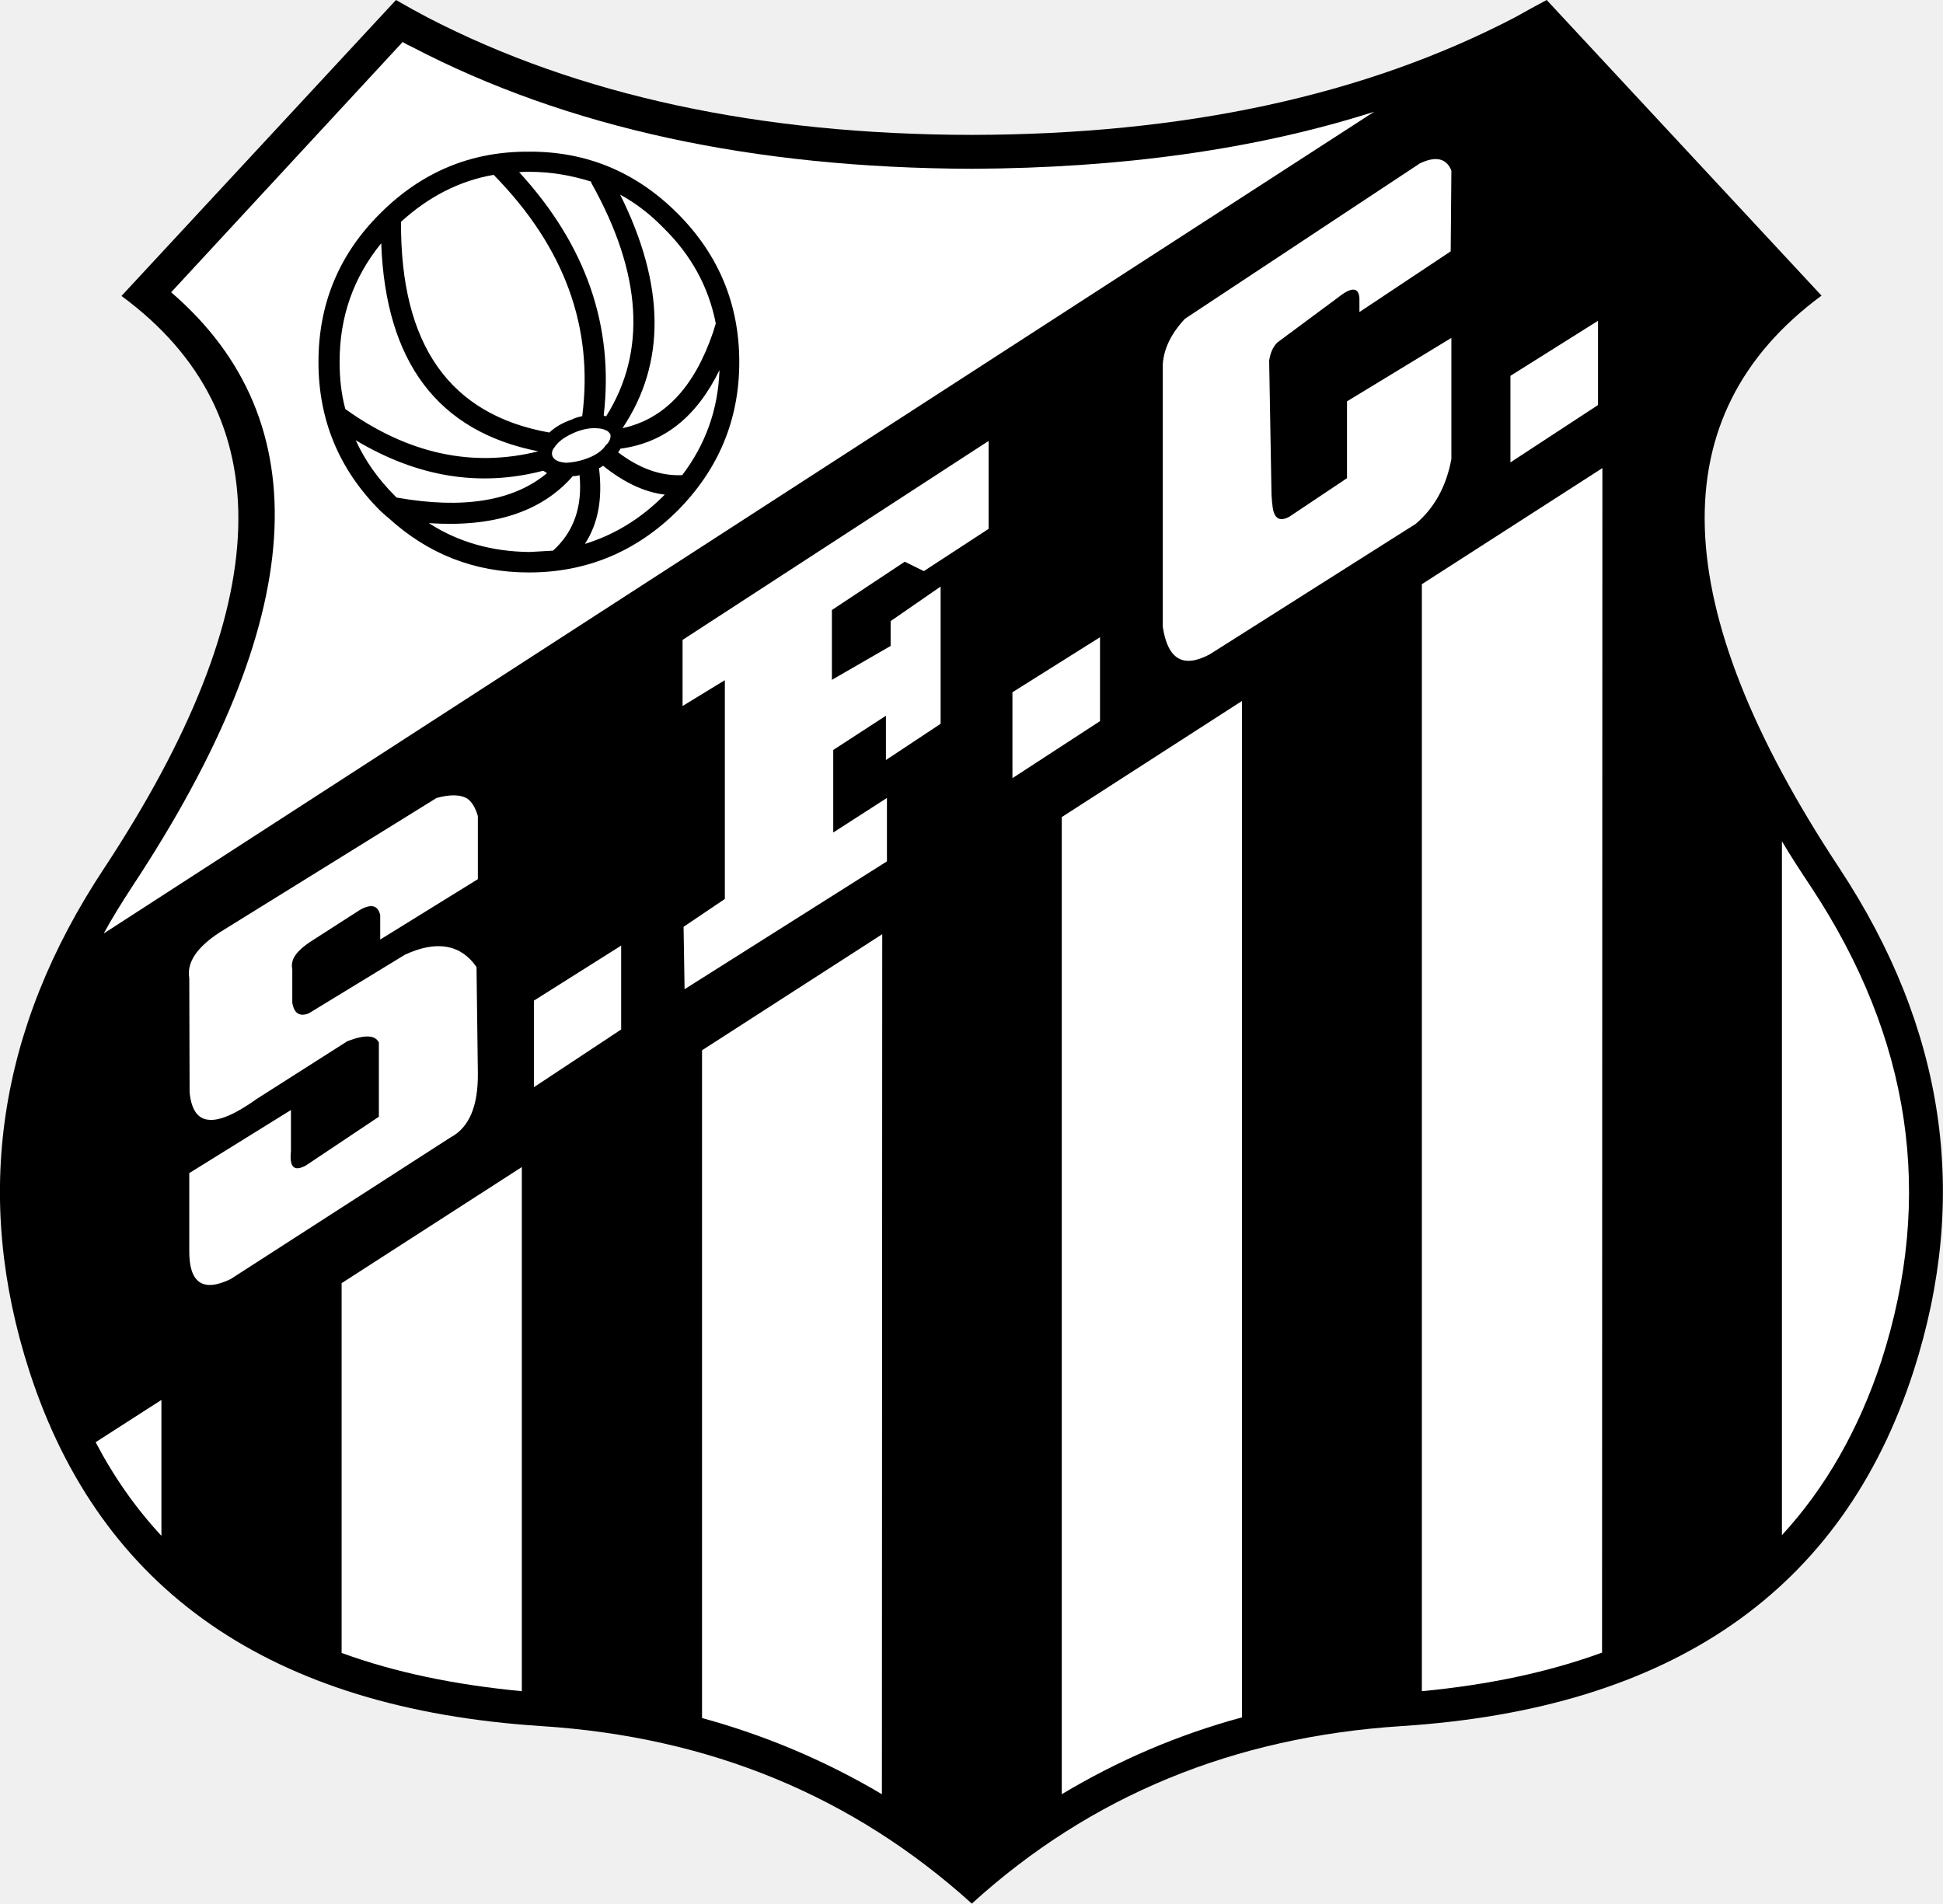
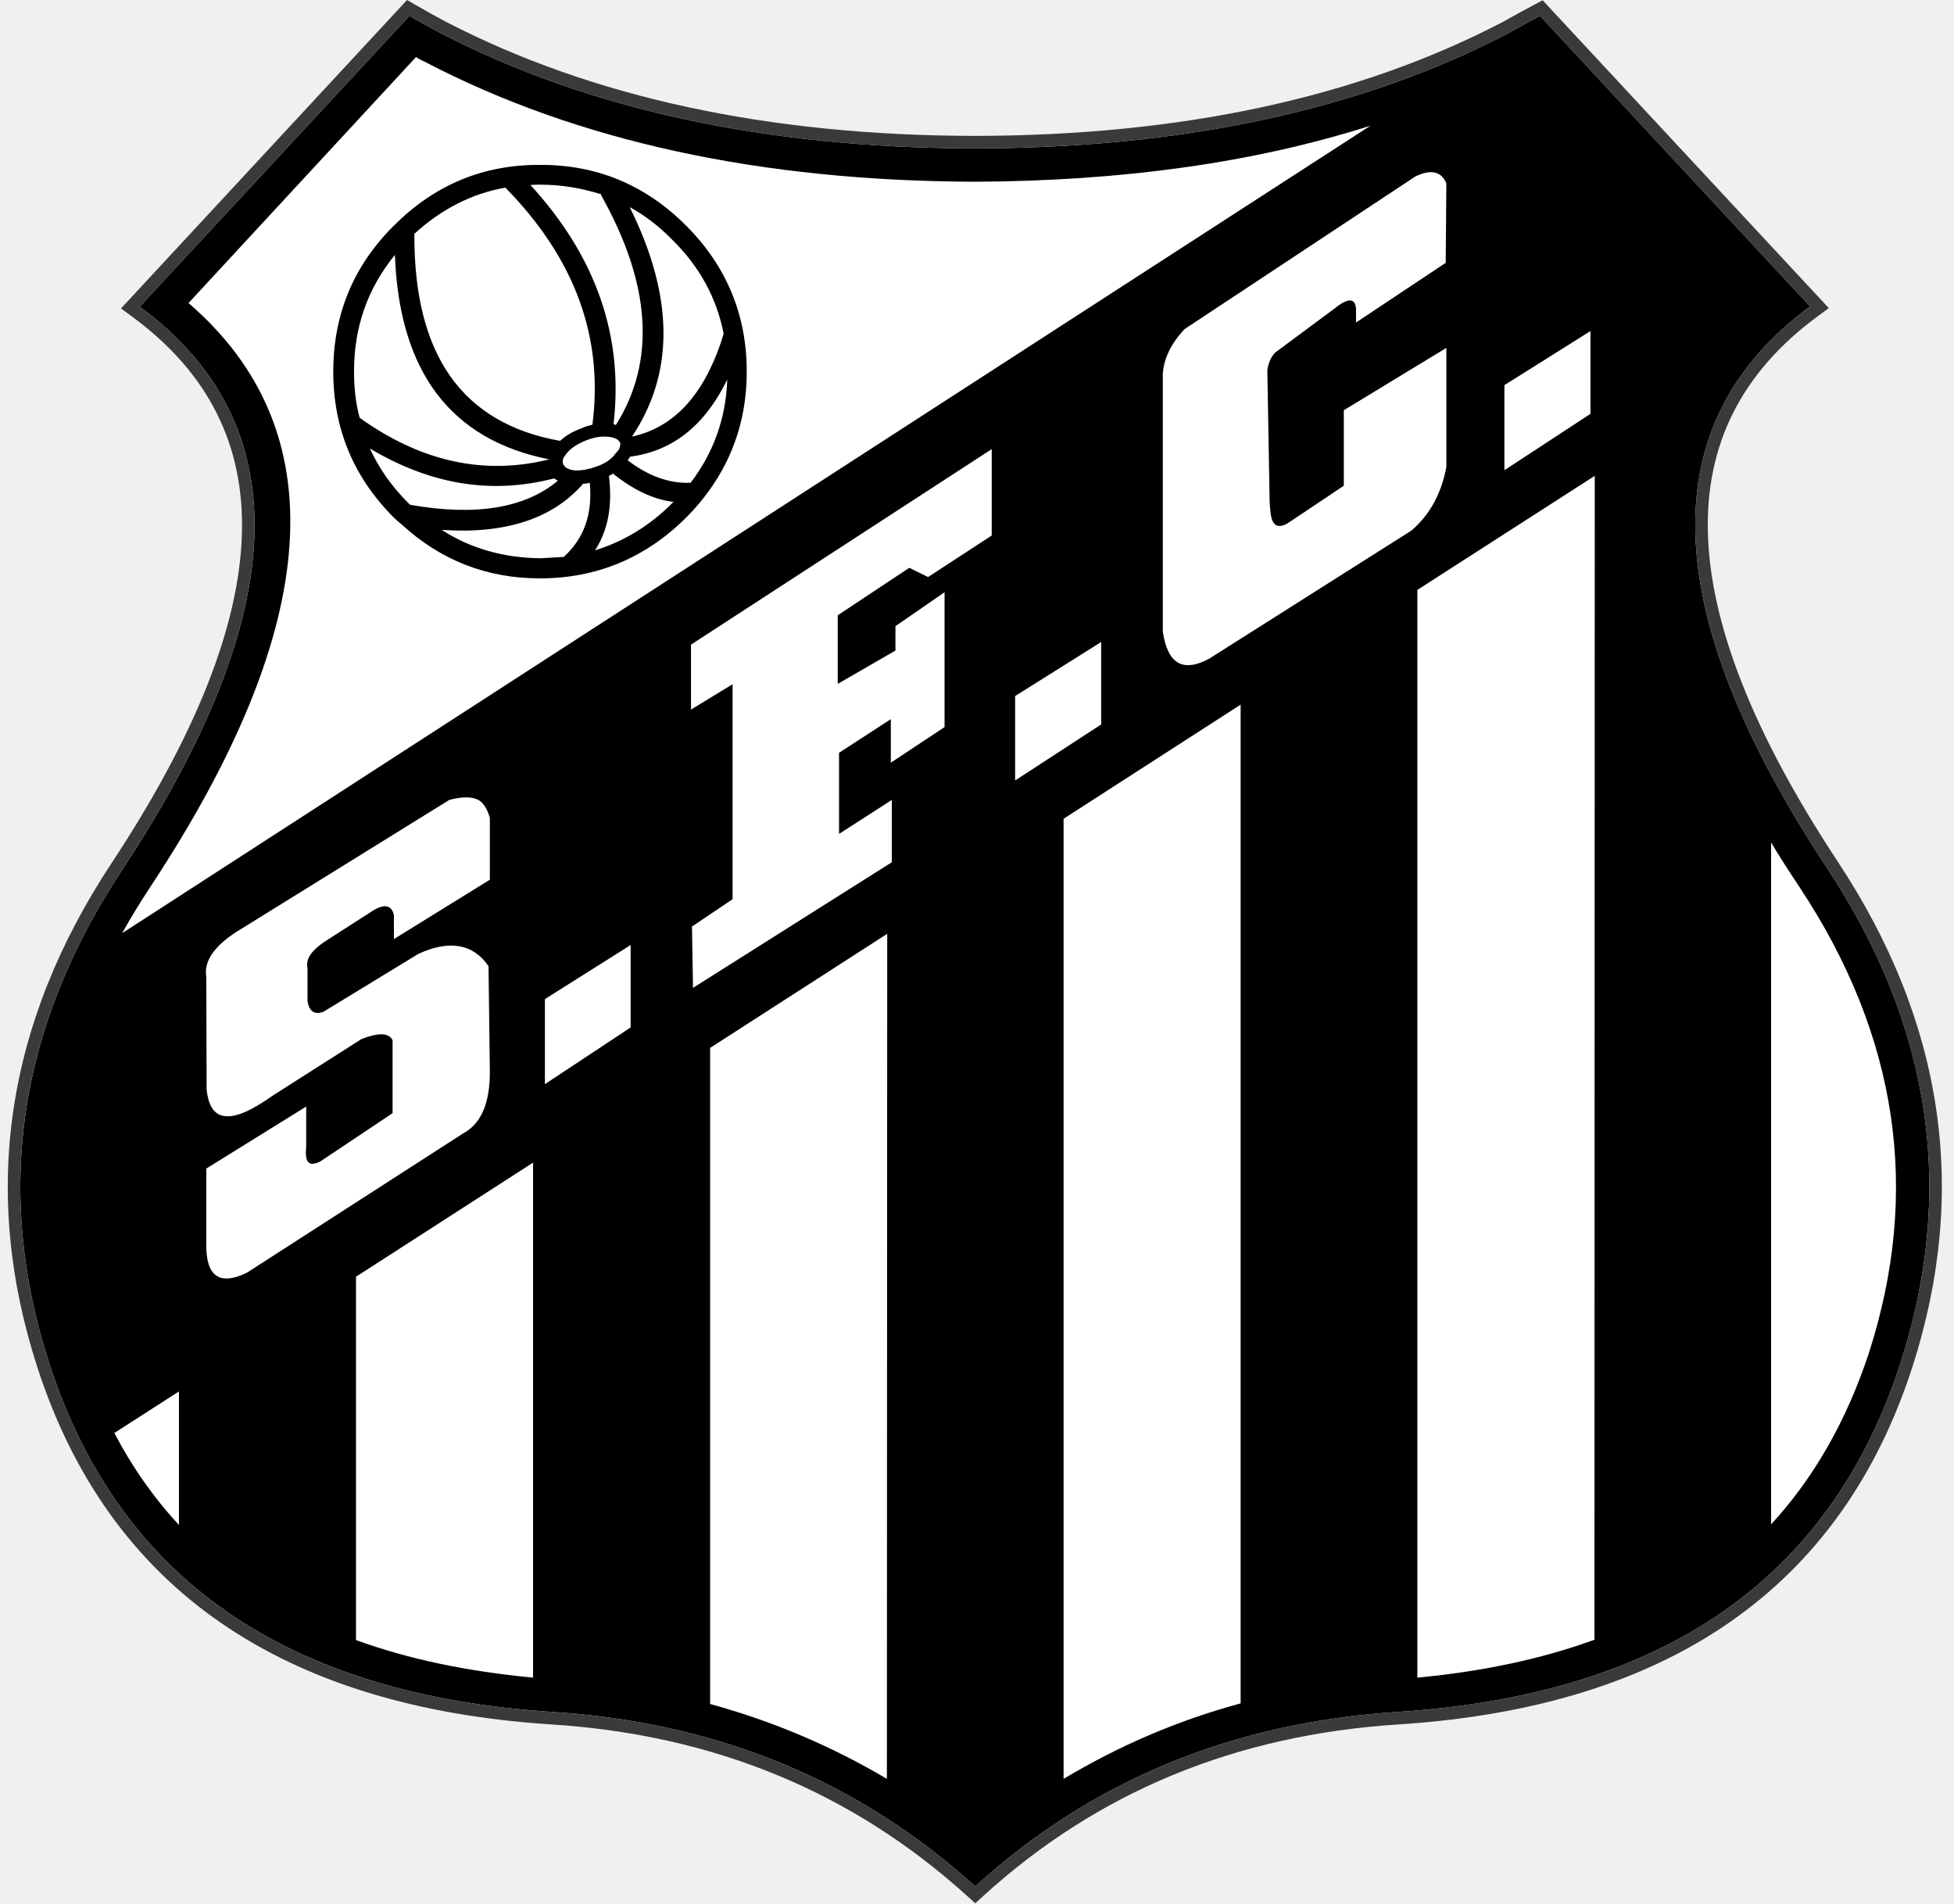
- <svg xmlns="http://www.w3.org/2000/svg" version="1.1" id="Layer_1" x="0px" y="0px" viewBox="0 0 579 567.3" style="enable-background:new 0 0 579 567.3;" xml:space="preserve">
-   <style type="text/css">
- 	.st0{fill:#FFFFFF;}
- </style>
-   <g>
-     <path d="M460.9,0c-3.2,1.7-6.3,3.4-9.5,5.2c-44.7,23.3-98.6,34.9-161.9,35c-63.3-0.1-117.3-11.8-162.1-35c-3.2-1.7-6.3-3.4-9.4-5.2   L36.2,88.2c48.1,35.4,46.4,92.3-5.2,170.6c-31.7,47.9-39.1,97.9-22.2,150C30,474.1,80.8,509.2,161.3,514.4   c50.1,3.2,92.8,20.8,128.3,52.9c35.3-32.1,78-49.7,128.1-52.9c80.5-5.2,131.3-40.3,152.5-105.7c16.8-52.1,9.5-102.1-22.1-150   c-51.7-78.3-53.4-135.1-5.3-170.6L460.9,0z" />
-     <path class="st0" d="M122.8,14c-0.9-0.4-1.9-0.9-2.8-1.5L51,87.1c44.7,38.5,40.9,97.6-11.6,177.1c-3,4.6-6,9.4-8.5,14L409.5,33.3   C374.1,44.6,334,50.1,289.6,50.3C224.5,50.1,169,38.1,122.8,14" />
-     <path class="st0" d="M262.9,278.4L209.2,313v199c19,5.2,36.9,12.8,53.6,22.7L262.9,278.4z" />
-     <path class="st0" d="M370.1,208.9l-53.7,34.6v291.2c16.7-10,34.5-17.7,53.7-22.9V208.9z" />
-     <path class="st0" d="M155.5,347.8l-53.7,34.6v110.2c15.9,5.8,33.7,9.5,53.7,11.4V347.8z" />
-     <path class="st0" d="M48.1,417.2l-19.6,12.6c5.4,10.3,11.9,19.6,19.6,27.9V417.2z" />
-     <path class="st0" d="M477.5,139.5l-53.8,34.6V504c20-1.9,37.8-5.7,53.7-11.5L477.5,139.5z" />
-     <path class="st0" d="M539.6,264.2c-3-4.5-6-9.1-8.6-13.5v206.8c13-14.1,22.9-31.5,29.6-51.8C576.5,356.5,569.5,309.4,539.6,264.2" />
-     <path class="st0" d="M432.5,50.8c-1.5-3.6-4.6-4.4-9.4-2.1l-70,46.3c-4.2,4.5-6.3,9-6.6,13.6v78.2c1.5,9.8,6.1,12.4,14,8.2   l61.4-38.9c5.6-4.8,9.1-11.2,10.6-19.3v-36.1l-31.1,18.9v22.9l-17.2,11.5c-2,1.1-3.4,0.9-4.2-0.4c-0.7-1.1-0.9-3-1.1-6.2l-0.7-39.9   c0.3-2.2,1.1-4.1,2.4-5.4l18.2-13.5c4-3.2,6.1-3,6.3,0.3V93l27.2-18.1L432.5,50.8L432.5,50.8z" />
-     <polygon class="st0" points="275.3,170.2 294.6,157.6 294.6,131.4 203.4,190.7 203.4,210.4 216,202.7 216,267.9 203.7,276.2    204,294.8 264.3,256.7 264.3,237.8 248.3,248.1 248.3,223.5 264,213.3 264,226.5 280.3,215.7 280.3,174.8 265.4,185.1 265.4,192.5    247.9,202.6 247.9,181.8 269.6,167.4  " />
-     <polygon class="st0" points="185.1,306.8 185.1,281.8 159.1,298.2 159.1,324  " />
-     <polygon class="st0" points="301.7,206.3 301.7,231.9 327.8,214.9 327.8,189.9  " />
-     <path class="st0" d="M139.1,237.9c-2-1.1-4.9-1.2-9-0.1l-64.7,40.1c-6.7,4.4-9.8,8.9-9,13.6l0.1,34c0.5,5.2,2.4,7.9,5.6,8.2   c3.3,0.4,8.1-1.7,14.4-6.2l27-17.2c5.2-2,8.3-1.9,9.4,0.4v22.1l-21.7,14.5c-3.6,2-5,0.5-4.5-4.2v-12.3l-30.3,18.8v23   c-0.1,9.7,4,12.6,12.3,8.6l65.5-42.2c5.7-3,8.3-9.5,8.2-19.2l-0.4-31.6c-4.6-6.7-11.8-8.1-21.3-3.7L92,302   c-2.8,1.1-4.4-0.1-4.9-3.2v-9.9c-0.3-1.5,0-2.9,0.9-4.2c0.9-1.3,2.5-2.8,5.2-4.5l14-9c3.3-1.9,5.4-1.5,6.1,1.5v7.3l29.1-18v-18.8   C141.6,240.5,140.5,238.8,139.1,237.9" />
-     <polygon class="st0" points="476.2,120.7 476.2,95.6 450.1,112 450.1,137.8  " />
-     <path d="M220.3,107.9c0-17.3-6.2-32.1-18.4-44.3c-12.3-12.3-27.1-18.5-44.3-18.4c-17.3-0.1-32,6.1-44.3,18.4   c-12.3,12.2-18.4,27-18.4,44.3c0,17.2,6.1,32,18.4,44.3c0.8,0.7,1.6,1.5,2.4,2.1c11.8,10.8,25.7,16.3,41.9,16.3   c17.2,0,32-6.2,44.3-18.4C214.1,139.9,220.3,125.1,220.3,107.9 M154.7,51.3L154.7,51.3c1.1-0.1,2-0.1,3-0.1   c6.6,0,12.6,1.1,18.4,2.9c0.1,0.1,0.1,0.3,0.1,0.4c15.2,27.1,16.5,50.4,4.4,69.6c-0.1-0.1-0.4-0.1-0.7-0.3   C183,97.3,174.7,73.1,154.7,51.3 M176.5,127.6L176.5,127.6c0.7,0,1.5,0,2.2,0.1c0.9,0.1,1.7,0.4,2.4,0.8c0.3,0.3,0.5,0.5,0.8,0.9   v0.1c0,0.3,0.1,0.5,0,0.9c-0.1,0.7-0.5,1.5-1.3,2.2c-0.4,0.5-0.8,1.1-1.3,1.5c-1.2,1.1-2.8,2-4.6,2.6c-2.2,0.8-4.4,1.2-6.3,1.2   c-0.3-0.1-0.5-0.1-0.8-0.1c-1.5-0.3-2.4-0.8-2.9-1.7c-0.4-0.9-0.3-1.9,0.7-3c0,0,0.1-0.1,0.1-0.3h0.1c1.3-1.7,3.4-3,6.1-4.1   C173.2,128.1,174.9,127.7,176.5,127.6 M173.5,124L173.5,124c-1.2,0.3-2.1,0.5-3.3,1.1c-2.6,0.9-4.8,2.2-6.5,3.8   c-29.8-5.3-44.4-26.2-44.2-62.8c8.1-7.4,17.3-12.2,27.6-14C168.3,73.7,176.9,97.6,173.5,124 M213.3,96.4L213.3,96.4   c-0.3,0.8-0.5,1.7-0.8,2.6c-5.6,16.4-14.5,25.9-27,28.6c13-19.4,12.7-42.7-0.7-69.6c4.6,2.5,8.9,5.8,12.8,9.8   C206,76,211.2,85.6,213.3,96.4 M198.1,147.4L198.1,147.4c-0.1,0.1-0.3,0.3-0.4,0.4c-6.9,6.9-14.7,11.6-23.4,14.3   c4-6.2,5.3-13.6,4.2-22.6c0.4-0.1,0.8-0.4,1.2-0.7C185.8,143.7,192,146.7,198.1,147.4 M184.2,134.8L184.2,134.8   c0.3-0.4,0.5-0.7,0.7-1.1c13-1.7,22.7-9.5,29.5-23.4c-0.4,11.8-4.2,22.2-11.1,31.3C196.9,141.9,190.5,139.6,184.2,134.8    M161.8,140.3L161.8,140.3c0.4,0.1,0.7,0.4,1.2,0.7c-9.9,8.3-24.9,10.8-44.7,7.3c-0.3-0.1-0.4-0.3-0.5-0.4   c-5.2-5.2-9-10.6-11.8-16.7C124.4,142.2,142.9,145.2,161.8,140.3 M170.6,142L170.6,142v-0.1c0.7,0,1.5-0.1,2.1-0.3   c0.9,9.4-1.7,16.9-7.9,22.5c-2.2,0.1-4.6,0.3-7,0.4c-11.1-0.1-21.2-2.9-30-8.6C147,157.2,161.3,152.6,170.6,142 M102.9,121.9   L102.9,121.9c-1.2-4.5-1.7-9.1-1.7-14.1c0-13.4,4.1-25.1,12.4-35.3c1.3,35.4,16.9,56.1,46.8,62   C140.8,139.4,121.6,135.3,102.9,121.9" />
-   </g>
+ <svg xmlns="http://www.w3.org/2000/svg" width="77" height="75" viewBox="0 0 77 75" fill="none">
+   <path d="M60.687 0.625C60.271 0.846 59.868 1.067 59.453 1.301C53.645 4.328 46.642 5.835 38.417 5.848C30.193 5.835 23.176 4.315 17.356 1.301C16.94 1.08 16.537 0.859 16.134 0.625L5.506 12.085C11.756 16.684 11.535 24.077 4.831 34.251C0.712 40.474 -0.25 46.971 1.946 53.74C4.701 62.224 11.301 66.785 21.76 67.46C28.27 67.876 33.818 70.163 38.43 74.334C43.017 70.163 48.565 67.876 55.074 67.46C65.533 66.785 72.133 62.224 74.888 53.727C77.071 46.958 76.122 40.461 72.017 34.238C65.299 24.064 65.078 16.684 71.328 12.072L60.687 0.625Z" fill="black" />
+   <path fill-rule="evenodd" clip-rule="evenodd" d="M60.79 0.011L72.066 12.141L71.621 12.469C68.618 14.685 67.194 17.533 67.303 21.054C67.412 24.614 69.091 28.911 72.428 33.966C76.612 40.308 77.588 46.959 75.357 53.878C73.951 58.218 71.551 61.578 68.151 63.933C64.756 66.284 60.397 67.611 55.105 67.953C48.701 68.362 43.261 70.608 38.762 74.699L38.431 75L38.099 74.7C33.573 70.608 28.132 68.362 21.728 67.953C16.436 67.611 12.077 66.284 8.682 63.934C5.282 61.581 2.883 58.225 1.476 53.892C-0.769 46.972 0.221 40.321 4.418 33.979C7.749 28.924 9.424 24.625 9.532 21.063C9.639 17.539 8.215 14.692 5.213 12.482L4.768 12.155L16.04 0L16.382 0.198C16.777 0.428 17.173 0.645 17.584 0.864C23.319 3.833 30.253 5.342 38.417 5.355C46.579 5.342 53.497 3.846 59.217 0.867C59.633 0.632 60.037 0.411 60.455 0.189L60.79 0.011ZM38.417 5.848C30.192 5.835 23.176 4.315 17.355 1.301C16.939 1.08 16.537 0.859 16.134 0.625L5.506 12.085C5.64 12.184 5.772 12.284 5.9 12.386C11.743 17.004 11.39 24.296 4.83 34.251C0.711 40.474 -0.25 46.971 1.946 53.74C4.7 62.224 11.3 66.785 21.76 67.46C28.269 67.876 33.817 70.163 38.43 74.334C43.016 70.163 48.564 67.876 55.073 67.46C65.533 66.785 72.133 62.224 74.888 53.727C77.07 46.958 76.122 40.461 72.016 34.238C65.443 24.283 65.09 17.003 70.933 12.373C71.062 12.271 71.193 12.171 71.328 12.072L60.686 0.625C60.27 0.846 59.868 1.067 59.452 1.301C53.644 4.328 46.641 5.835 38.417 5.848Z" fill="#3A3A3A" />
+   <path d="M16.757 2.444C16.64 2.392 16.51 2.327 16.393 2.249L7.428 11.942C13.236 16.944 12.742 24.623 5.921 34.952C5.531 35.55 5.141 36.174 4.816 36.771L54.007 4.952C49.408 6.42 44.198 7.135 38.429 7.161C29.971 7.135 22.759 5.575 16.757 2.444Z" fill="white" />
+   <path d="M34.962 36.797L27.984 41.293V67.148C30.453 67.824 32.779 68.812 34.949 70.098L34.962 36.797Z" fill="white" />
+   <path d="M48.889 27.767L41.912 32.263V70.098C44.082 68.799 46.395 67.798 48.889 67.123V27.767Z" fill="white" />
+   <path d="M21.006 45.814L14.029 50.31V64.628C16.095 65.382 18.408 65.862 21.006 66.109V45.814Z" fill="white" />
+   <path d="M7.052 54.831L4.506 56.468C5.207 57.807 6.052 59.015 7.052 60.093V54.831Z" fill="white" />
+   <path d="M62.844 18.75L55.853 23.246V66.109C58.452 65.862 60.765 65.368 62.831 64.615L62.844 18.75Z" fill="white" />
+   <path d="M70.91 34.952C70.521 34.368 70.131 33.77 69.793 33.198V60.068C71.482 58.236 72.768 55.975 73.639 53.337C75.705 46.945 74.795 40.825 70.91 34.952Z" fill="white" />
+   <path d="M56.996 7.226C56.801 6.758 56.398 6.654 55.775 6.953L46.68 12.968C46.134 13.553 45.861 14.138 45.822 14.735V24.896C46.017 26.169 46.615 26.507 47.641 25.961L55.619 20.907C56.346 20.283 56.801 19.452 56.996 18.399V13.709L52.955 16.165V19.14L50.721 20.634C50.461 20.777 50.279 20.751 50.175 20.582C50.084 20.439 50.058 20.192 50.032 19.777L49.941 14.592C49.98 14.307 50.084 14.06 50.253 13.891L52.617 12.137C53.137 11.721 53.41 11.747 53.436 12.176V12.709L56.97 10.357L56.996 7.226Z" fill="white" />
+   <path d="M36.572 22.739L39.08 21.102V17.698L27.23 25.402V27.962L28.868 26.962V35.433L27.269 36.511L27.308 38.928L35.143 33.978V31.522L33.064 32.86V29.664L35.104 28.339V30.054L37.222 28.651V23.337L35.286 24.675V25.636L33.012 26.949V24.246L35.832 22.375L36.572 22.739Z" fill="white" />
+   <path d="M24.851 40.487V37.239L21.473 39.37V42.722L24.851 40.487Z" fill="white" />
+   <path d="M40.002 27.429V30.756L43.393 28.547V25.299L40.002 27.429Z" fill="white" />
+   <path d="M18.874 31.535C18.614 31.392 18.238 31.379 17.705 31.522L9.299 36.732C8.428 37.304 8.025 37.889 8.129 38.499L8.142 42.917C8.207 43.593 8.454 43.943 8.87 43.982C9.299 44.034 9.922 43.761 10.741 43.177L14.249 40.942C14.925 40.682 15.327 40.695 15.47 40.994V43.865L12.651 45.749C12.183 46.009 12.001 45.814 12.066 45.204V43.605L8.129 46.048V49.036C8.116 50.297 8.649 50.674 9.727 50.154L18.238 44.671C18.978 44.281 19.316 43.437 19.303 42.176L19.251 38.071C18.654 37.2 17.718 37.018 16.484 37.59L12.755 39.864C12.391 40.007 12.183 39.851 12.118 39.448V38.161C12.079 37.967 12.118 37.785 12.235 37.616C12.352 37.447 12.56 37.252 12.911 37.031L14.73 35.862C15.158 35.615 15.431 35.667 15.522 36.057V37.005L19.303 34.666V32.224C19.199 31.873 19.056 31.652 18.874 31.535Z" fill="white" />
+   <path d="M62.674 16.308V13.046L59.283 15.177V18.529L62.674 16.308Z" fill="white" />
+   <path d="M29.426 14.644C29.426 12.397 28.62 10.474 27.035 8.889C25.437 7.29 23.514 6.485 21.279 6.498C19.032 6.485 17.122 7.29 15.524 8.889C13.925 10.474 13.133 12.397 13.133 14.644C13.133 16.879 13.925 18.802 15.524 20.4C15.627 20.491 15.731 20.595 15.835 20.673C17.369 22.076 19.174 22.791 21.279 22.791C23.514 22.791 25.437 21.985 27.035 20.4C28.62 18.802 29.426 16.879 29.426 14.644ZM20.902 7.29C21.046 7.277 21.162 7.277 21.292 7.277C22.15 7.277 22.929 7.42 23.683 7.654C23.696 7.667 23.696 7.693 23.696 7.706C25.671 11.227 25.84 14.255 24.268 16.749C24.255 16.736 24.216 16.736 24.177 16.71C24.579 13.267 23.501 10.123 20.902 7.29ZM23.735 17.204C23.826 17.204 23.93 17.204 24.021 17.217C24.138 17.23 24.242 17.269 24.333 17.321C24.372 17.36 24.398 17.386 24.437 17.438V17.451C24.437 17.49 24.45 17.516 24.437 17.568C24.424 17.659 24.372 17.763 24.268 17.854C24.216 17.919 24.164 17.997 24.099 18.049C23.943 18.192 23.735 18.308 23.501 18.386C23.215 18.49 22.929 18.542 22.683 18.542C22.644 18.529 22.618 18.529 22.579 18.529C22.384 18.49 22.267 18.425 22.202 18.308C22.15 18.192 22.163 18.061 22.293 17.919C22.293 17.919 22.306 17.906 22.306 17.88H22.319C22.488 17.659 22.761 17.49 23.111 17.347C23.306 17.269 23.527 17.217 23.735 17.204ZM23.345 16.736C23.189 16.775 23.072 16.801 22.916 16.879C22.579 16.996 22.293 17.165 22.072 17.373C18.2 16.684 16.303 13.969 16.329 9.213C17.381 8.252 18.577 7.628 19.915 7.394C22.67 10.201 23.787 13.306 23.345 16.736ZM28.516 13.15C28.477 13.254 28.451 13.371 28.412 13.488C27.685 15.619 26.528 16.853 24.904 17.204C26.593 14.683 26.554 11.656 24.813 8.161C25.411 8.486 25.97 8.915 26.477 9.434C27.568 10.5 28.244 11.747 28.516 13.15ZM26.541 19.777C26.528 19.79 26.503 19.816 26.489 19.829C25.593 20.725 24.579 21.336 23.449 21.686C23.969 20.881 24.138 19.919 23.995 18.75C24.047 18.737 24.099 18.698 24.151 18.659C24.943 19.296 25.749 19.686 26.541 19.777ZM24.735 18.14C24.774 18.087 24.8 18.049 24.826 17.997C26.515 17.776 27.776 16.762 28.659 14.956C28.607 16.489 28.114 17.841 27.217 19.023C26.386 19.062 25.554 18.763 24.735 18.14ZM21.825 18.854C21.877 18.867 21.916 18.906 21.981 18.945C20.695 20.023 18.746 20.348 16.173 19.893C16.134 19.881 16.121 19.855 16.108 19.842C15.432 19.166 14.939 18.464 14.575 17.672C16.966 19.101 19.369 19.491 21.825 18.854ZM22.968 19.075V19.062C23.059 19.062 23.163 19.049 23.241 19.023C23.358 20.244 23.02 21.219 22.215 21.946C21.929 21.959 21.617 21.985 21.305 21.998C19.863 21.985 18.551 21.622 17.407 20.881C19.902 21.05 21.76 20.452 22.968 19.075ZM14.172 16.463C14.016 15.879 13.951 15.281 13.951 14.631C13.951 12.89 14.484 11.37 15.562 10.045C15.731 14.644 17.758 17.334 21.643 18.101C19.096 18.737 16.602 18.204 14.172 16.463Z" fill="black" />
</svg>
